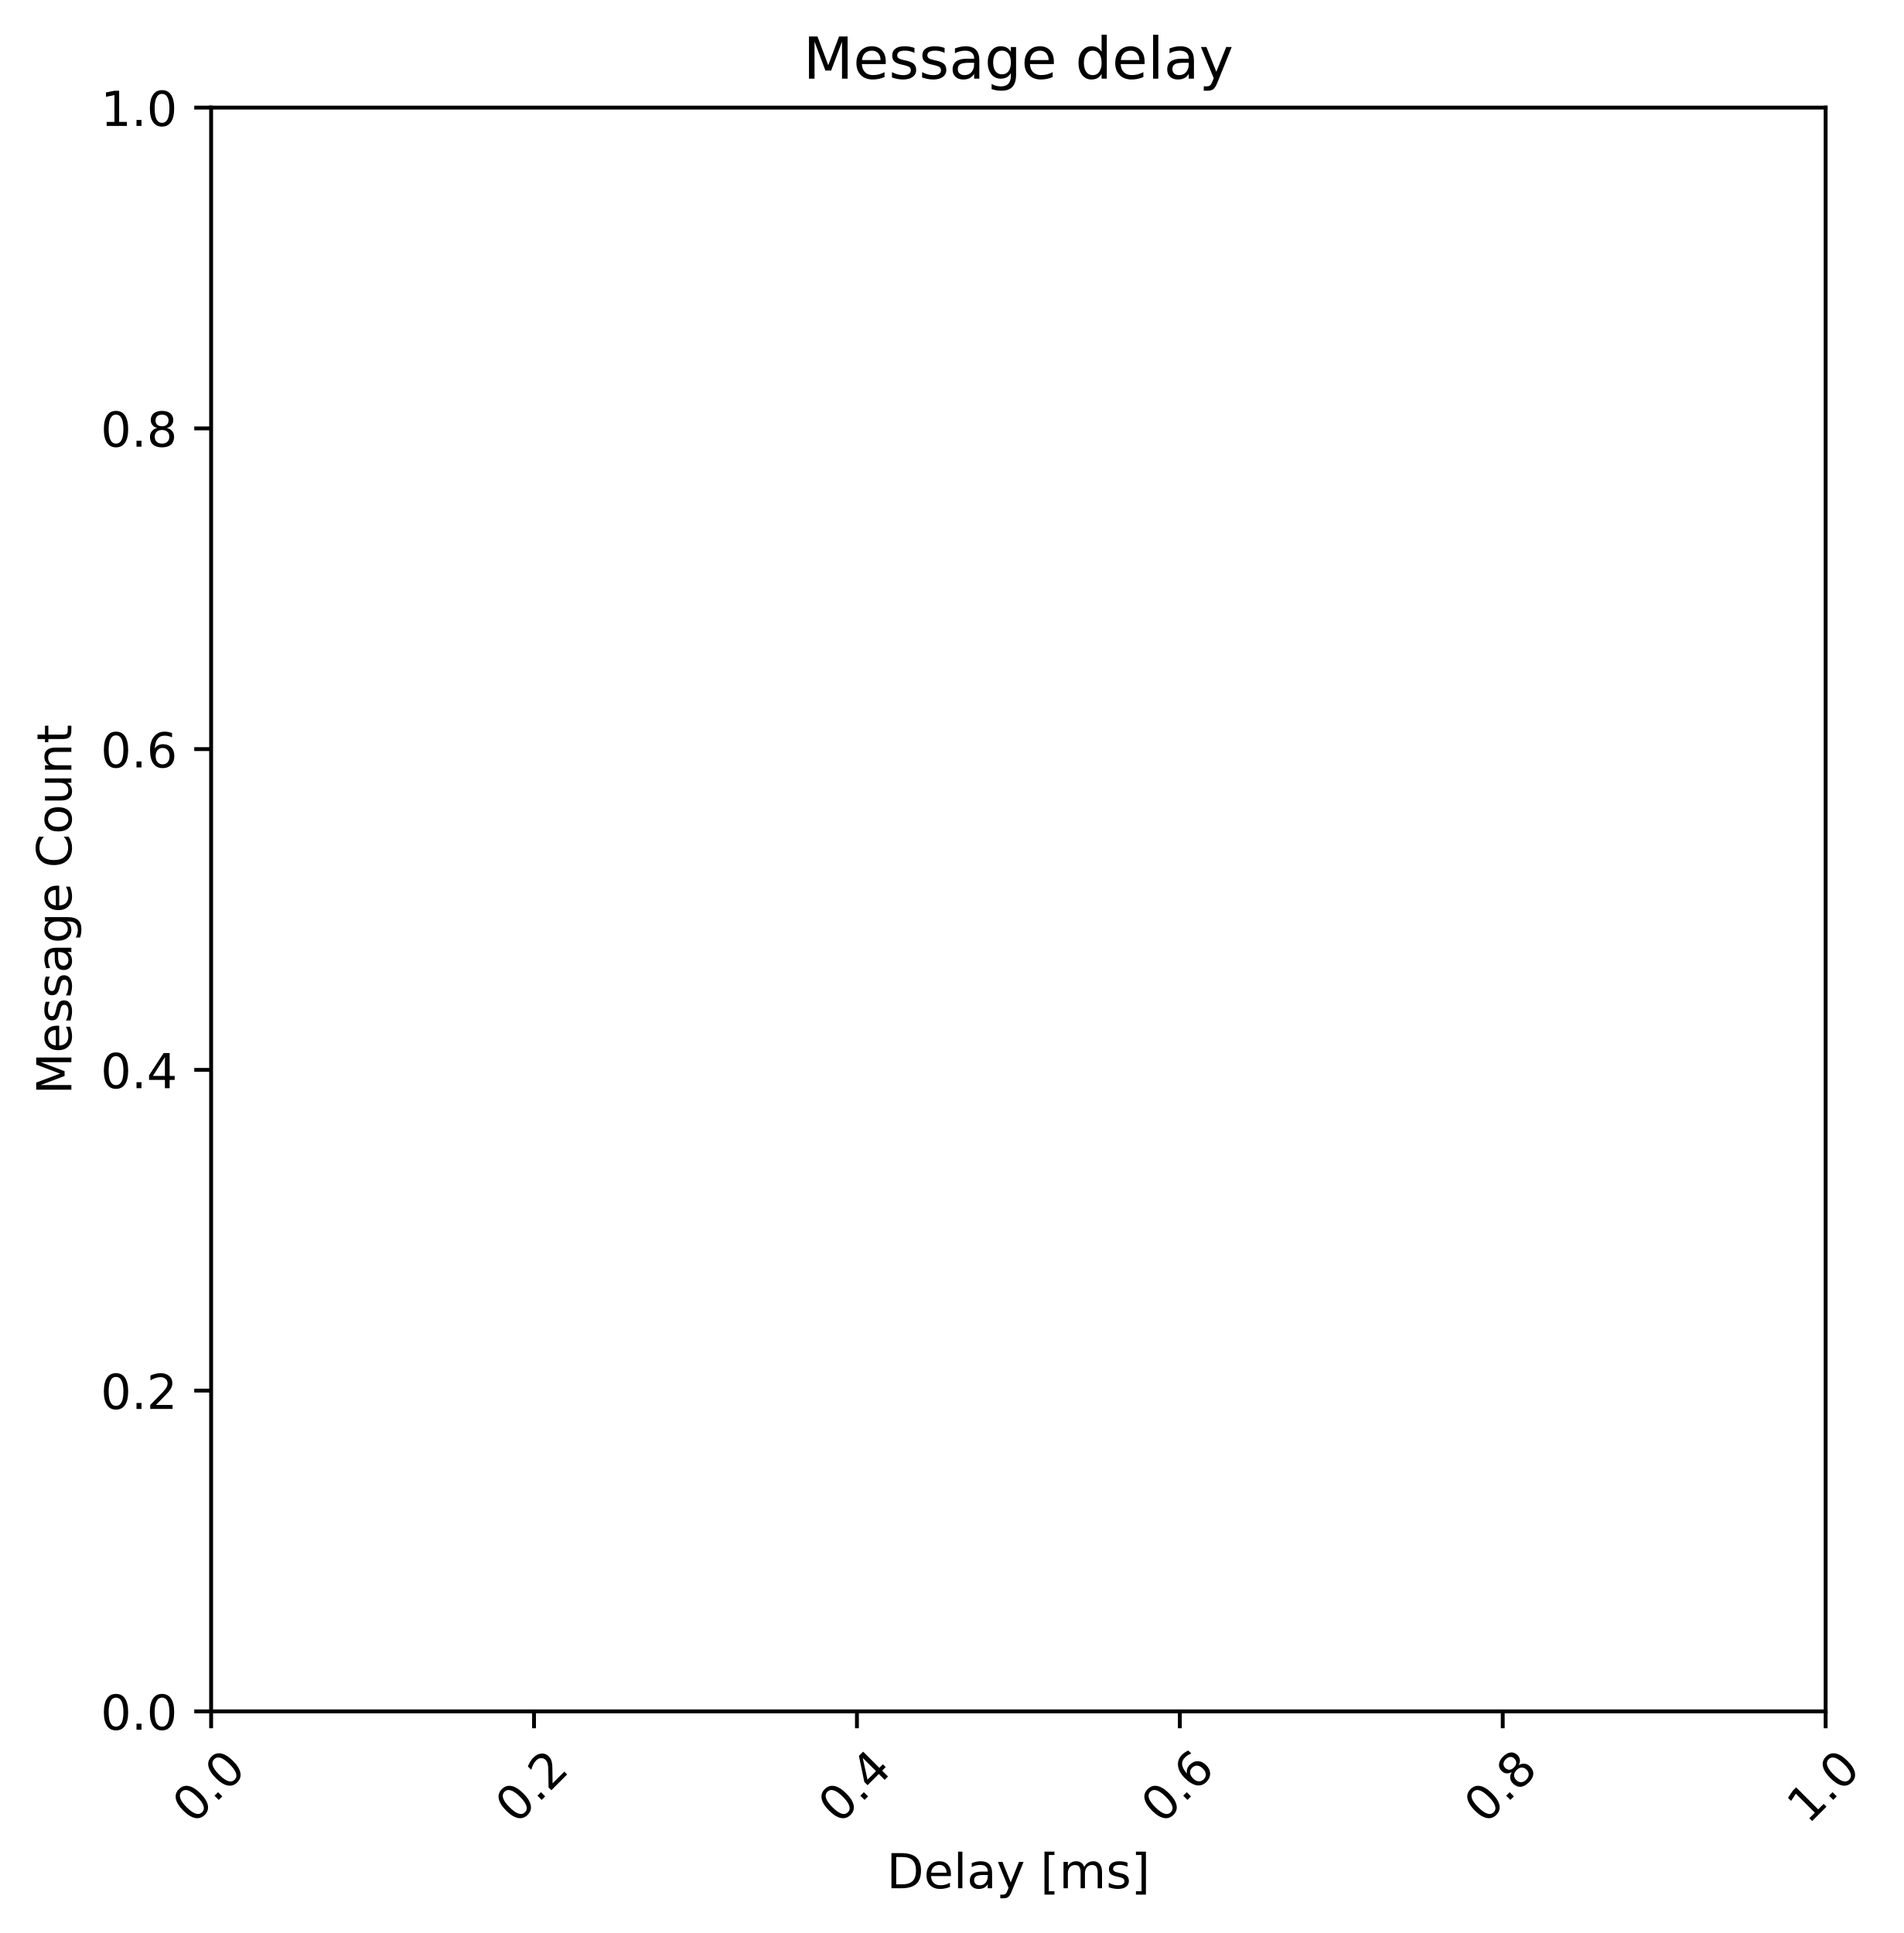
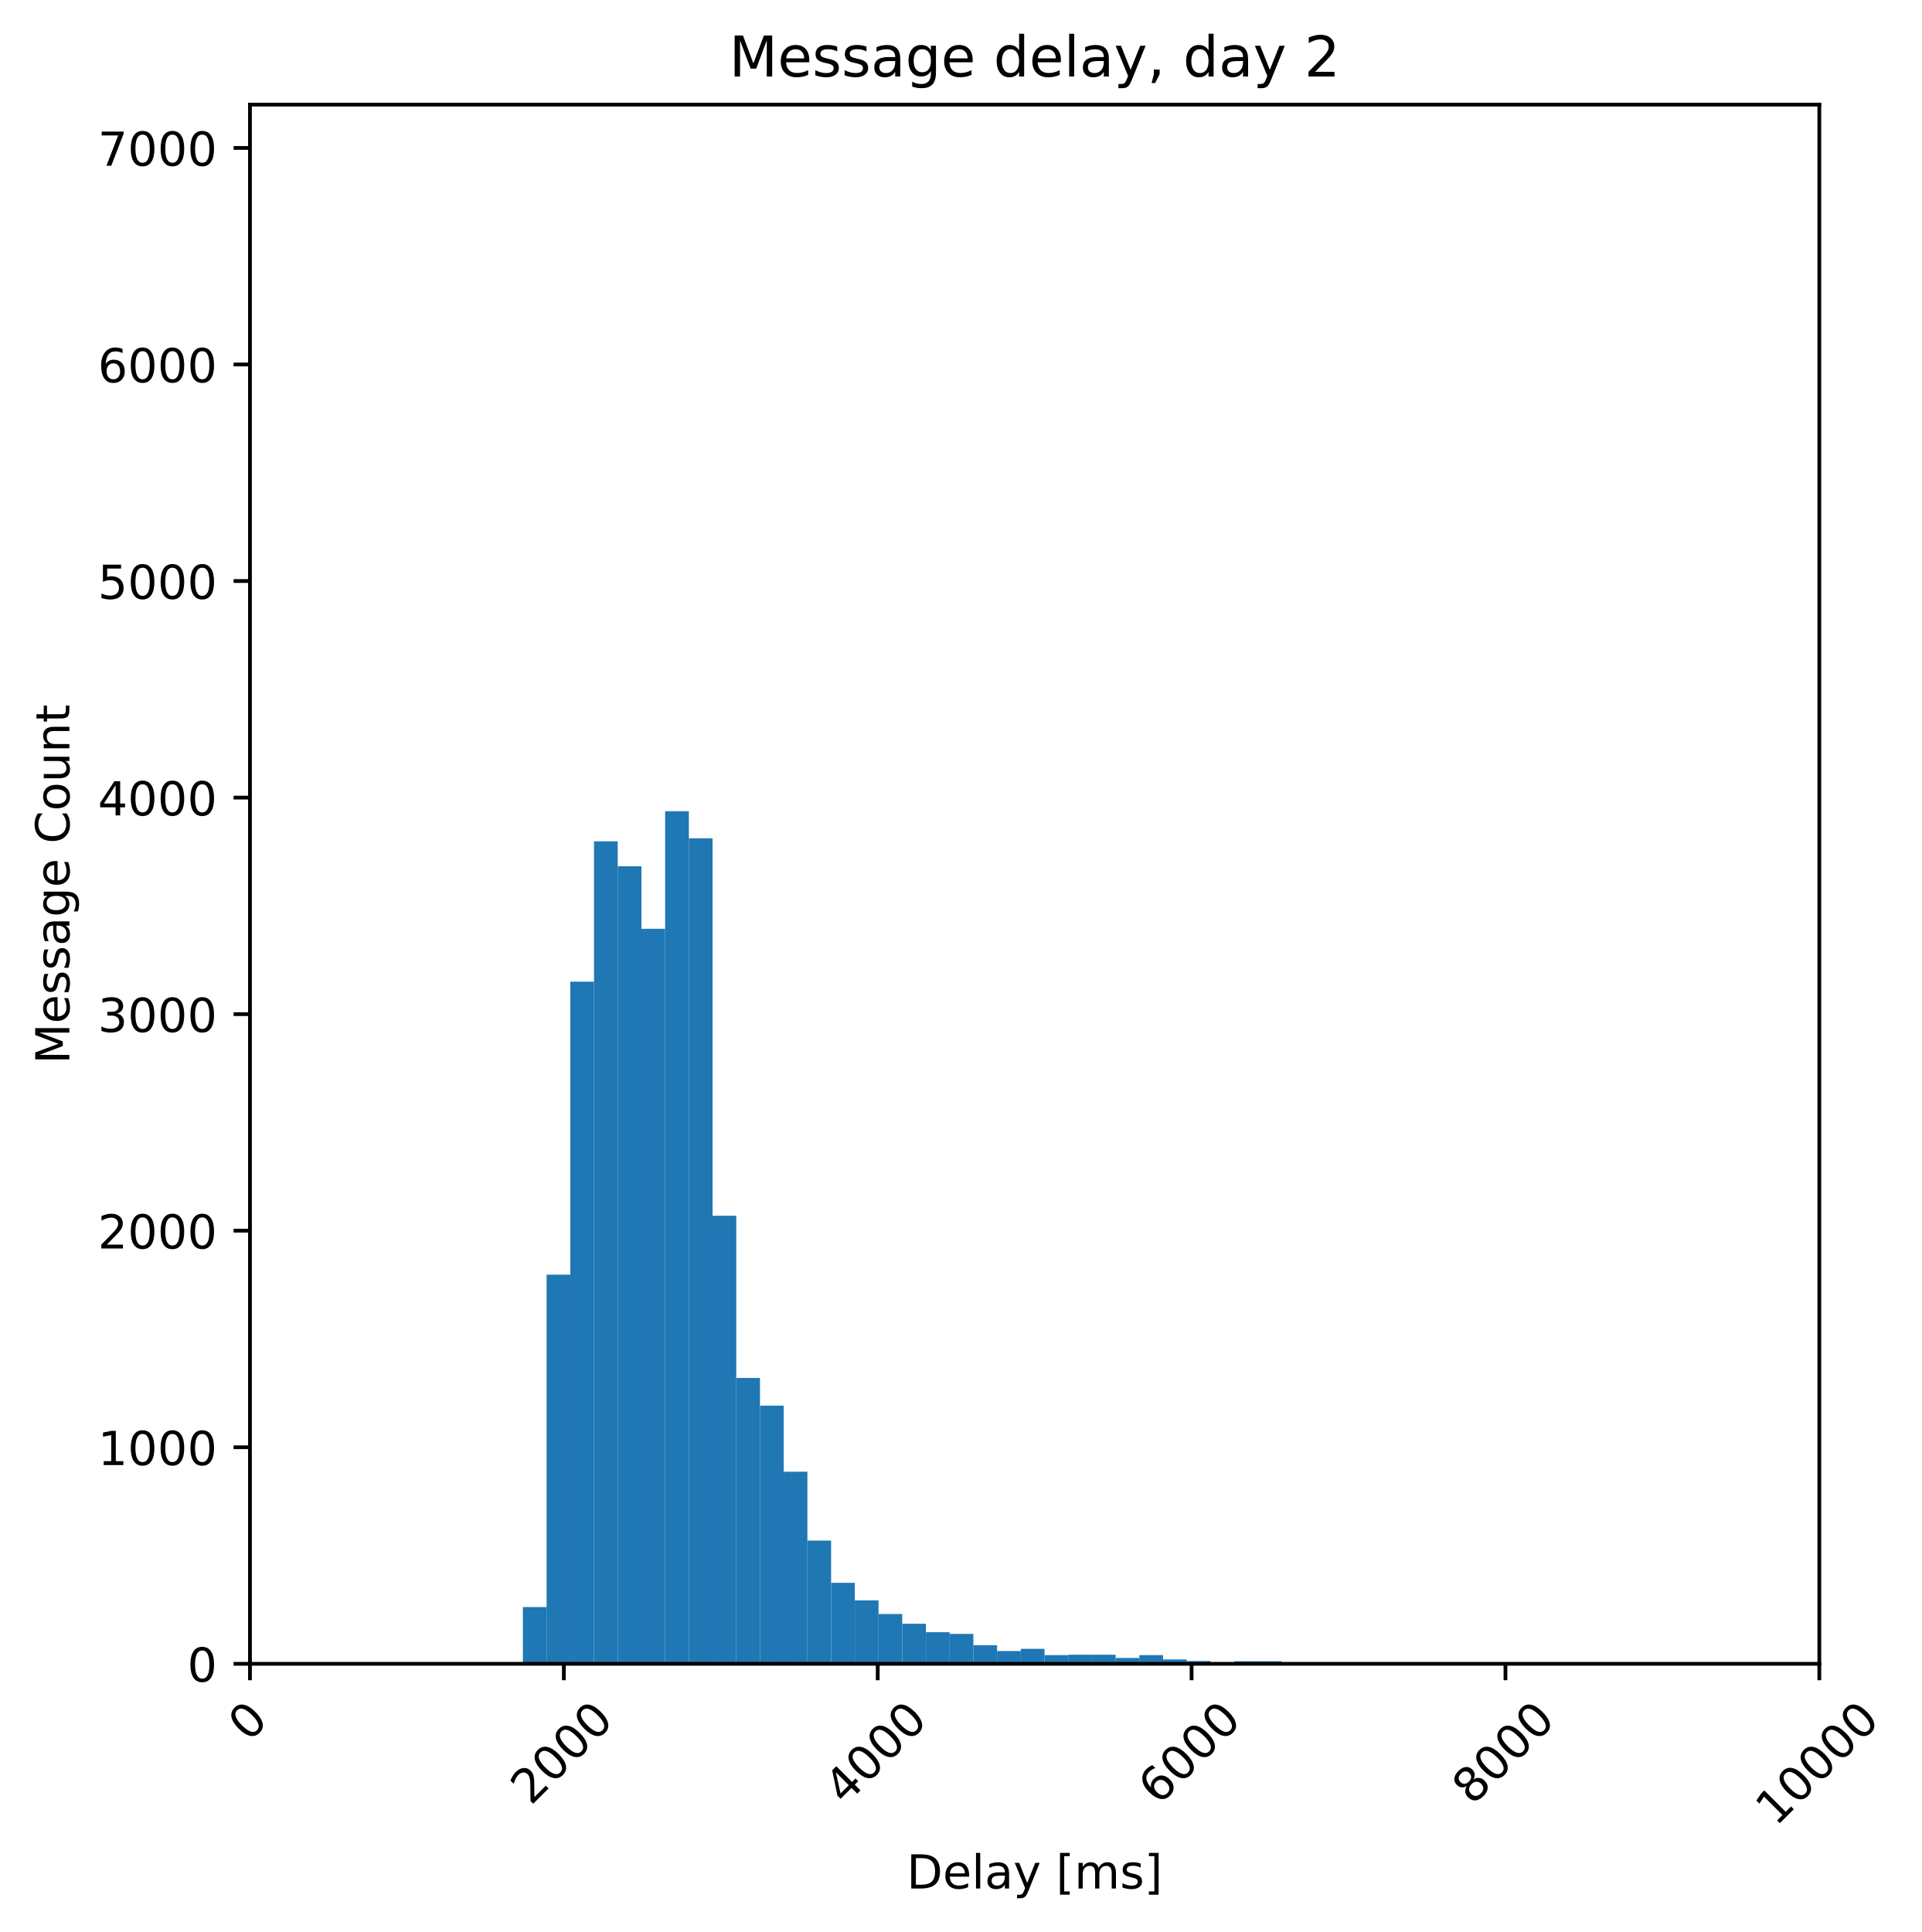
- <svg xmlns="http://www.w3.org/2000/svg" xmlns:xlink="http://www.w3.org/1999/xlink" height="400.925pt" version="1.1" viewBox="0 0 394.826 400.925" width="394.826pt">
+ <svg xmlns="http://www.w3.org/2000/svg" xmlns:xlink="http://www.w3.org/1999/xlink" height="412.175pt" version="1.1" viewBox="0 0 409.997 412.175" width="409.997pt">
  <defs>
    <style type="text/css">
*{stroke-linecap:butt;stroke-linejoin:round;}
  </style>
  </defs>
  <g id="figure_1">
    <g id="patch_1">
-       <path d="M 0 400.925  L 394.826 400.925  L 394.826 0  L 0 0  z " style="fill:#ffffff;" />
+       <path d="M 0 412.175  L 409.997 412.175  L 409.997 0  L 0 0  z " style="fill:#ffffff;" />
    </g>
    <g id="axes_1">
      <g id="patch_2">
-         <path d="M 43.781 354.958  L 378.581 354.958  L 378.581 22.318  L 43.781 22.318  z " style="fill:#ffffff;" />
+         <path d="M 53.328 354.958  L 388.128 354.958  L 388.128 22.318  L 53.328 22.318  z " style="fill:#ffffff;" />
+       </g>
+       <g id="patch_3">
+         <path clip-path="url(#p74f93c993f)" d="M 111.55 354.958  L 116.608 354.958  L 116.608 342.854  L 111.55 342.854  z " style="fill:#1f77b4;" />
+       </g>
+       <g id="patch_4">
+         <path clip-path="url(#p74f93c993f)" d="M 116.608 354.958  L 121.666 354.958  L 121.666 271.937  L 116.608 271.937  z " style="fill:#1f77b4;" />
+       </g>
+       <g id="patch_5">
+         <path clip-path="url(#p74f93c993f)" d="M 121.666 354.958  L 126.724 354.958  L 126.724 209.428  L 121.666 209.428  z " style="fill:#1f77b4;" />
+       </g>
+       <g id="patch_6">
+         <path clip-path="url(#p74f93c993f)" d="M 126.724 354.958  L 131.782 354.958  L 131.782 179.491  L 126.724 179.491  z " style="fill:#1f77b4;" />
+       </g>
+       <g id="patch_7">
+         <path clip-path="url(#p74f93c993f)" d="M 131.782 354.958  L 136.841 354.958  L 136.841 184.804  L 131.782 184.804  z " style="fill:#1f77b4;" />
+       </g>
+       <g id="patch_8">
+         <path clip-path="url(#p74f93c993f)" d="M 136.841 354.958  L 141.899 354.958  L 141.899 198.155  L 136.841 198.155  z " style="fill:#1f77b4;" />
+       </g>
+       <g id="patch_9">
+         <path clip-path="url(#p74f93c993f)" d="M 141.899 354.958  L 146.957 354.958  L 146.957 173.069  L 141.899 173.069  z " style="fill:#1f77b4;" />
+       </g>
+       <g id="patch_10">
+         <path clip-path="url(#p74f93c993f)" d="M 146.957 354.958  L 152.015 354.958  L 152.015 178.844  L 146.957 178.844  z " style="fill:#1f77b4;" />
+       </g>
+       <g id="patch_11">
+         <path clip-path="url(#p74f93c993f)" d="M 152.015 354.958  L 157.073 354.958  L 157.073 259.37  L 152.015 259.37  z " style="fill:#1f77b4;" />
+       </g>
+       <g id="patch_12">
+         <path clip-path="url(#p74f93c993f)" d="M 157.073 354.958  L 162.131 354.958  L 162.131 293.974  L 157.073 293.974  z " style="fill:#1f77b4;" />
+       </g>
+       <g id="patch_13">
+         <path clip-path="url(#p74f93c993f)" d="M 162.131 354.958  L 167.19 354.958  L 167.19 299.888  L 162.131 299.888  z " style="fill:#1f77b4;" />
+       </g>
+       <g id="patch_14">
+         <path clip-path="url(#p74f93c993f)" d="M 167.19 354.958  L 172.248 354.958  L 172.248 313.979  L 167.19 313.979  z " style="fill:#1f77b4;" />
+       </g>
+       <g id="patch_15">
+         <path clip-path="url(#p74f93c993f)" d="M 172.248 354.958  L 177.306 354.958  L 177.306 328.67  L 172.248 328.67  z " style="fill:#1f77b4;" />
+       </g>
+       <g id="patch_16">
+         <path clip-path="url(#p74f93c993f)" d="M 177.306 354.958  L 182.364 354.958  L 182.364 337.679  L 177.306 337.679  z " style="fill:#1f77b4;" />
+       </g>
+       <g id="patch_17">
+         <path clip-path="url(#p74f93c993f)" d="M 182.364 354.958  L 187.422 354.958  L 187.422 341.422  L 182.364 341.422  z " style="fill:#1f77b4;" />
+       </g>
+       <g id="patch_18">
+         <path clip-path="url(#p74f93c993f)" d="M 187.422 354.958  L 192.48 354.958  L 192.48 344.332  L 187.422 344.332  z " style="fill:#1f77b4;" />
+       </g>
+       <g id="patch_19">
+         <path clip-path="url(#p74f93c993f)" d="M 192.48 354.958  L 197.539 354.958  L 197.539 346.411  L 192.48 346.411  z " style="fill:#1f77b4;" />
+       </g>
+       <g id="patch_20">
+         <path clip-path="url(#p74f93c993f)" d="M 197.539 354.958  L 202.597 354.958  L 202.597 348.213  L 197.539 348.213  z " style="fill:#1f77b4;" />
+       </g>
+       <g id="patch_21">
+         <path clip-path="url(#p74f93c993f)" d="M 202.597 354.958  L 207.655 354.958  L 207.655 348.583  L 202.597 348.583  z " style="fill:#1f77b4;" />
+       </g>
+       <g id="patch_22">
+         <path clip-path="url(#p74f93c993f)" d="M 207.655 354.958  L 212.713 354.958  L 212.713 350.985  L 207.655 350.985  z " style="fill:#1f77b4;" />
+       </g>
+       <g id="patch_23">
+         <path clip-path="url(#p74f93c993f)" d="M 212.713 354.958  L 217.771 354.958  L 217.771 352.232  L 212.713 352.232  z " style="fill:#1f77b4;" />
+       </g>
+       <g id="patch_24">
+         <path clip-path="url(#p74f93c993f)" d="M 217.771 354.958  L 222.829 354.958  L 222.829 351.77  L 217.771 351.77  z " style="fill:#1f77b4;" />
+       </g>
+       <g id="patch_25">
+         <path clip-path="url(#p74f93c993f)" d="M 222.829 354.958  L 227.887 354.958  L 227.887 353.11  L 222.829 353.11  z " style="fill:#1f77b4;" />
+       </g>
+       <g id="patch_26">
+         <path clip-path="url(#p74f93c993f)" d="M 227.887 354.958  L 232.946 354.958  L 232.946 353.018  L 227.887 353.018  z " style="fill:#1f77b4;" />
+       </g>
+       <g id="patch_27">
+         <path clip-path="url(#p74f93c993f)" d="M 232.946 354.958  L 238.004 354.958  L 238.004 353.018  L 232.946 353.018  z " style="fill:#1f77b4;" />
+       </g>
+       <g id="patch_28">
+         <path clip-path="url(#p74f93c993f)" d="M 238.004 354.958  L 243.062 354.958  L 243.062 353.711  L 238.004 353.711  z " style="fill:#1f77b4;" />
+       </g>
+       <g id="patch_29">
+         <path clip-path="url(#p74f93c993f)" d="M 243.062 354.958  L 248.12 354.958  L 248.12 353.11  L 243.062 353.11  z " style="fill:#1f77b4;" />
+       </g>
+       <g id="patch_30">
+         <path clip-path="url(#p74f93c993f)" d="M 248.12 354.958  L 253.178 354.958  L 253.178 354.034  L 248.12 354.034  z " style="fill:#1f77b4;" />
+       </g>
+       <g id="patch_31">
+         <path clip-path="url(#p74f93c993f)" d="M 253.178 354.958  L 258.236 354.958  L 258.236 354.358  L 253.178 354.358  z " style="fill:#1f77b4;" />
+       </g>
+       <g id="patch_32">
+         <path clip-path="url(#p74f93c993f)" d="M 258.236 354.958  L 263.295 354.958  L 263.295 354.635  L 258.236 354.635  z " style="fill:#1f77b4;" />
+       </g>
+       <g id="patch_33">
+         <path clip-path="url(#p74f93c993f)" d="M 263.295 354.958  L 268.353 354.958  L 268.353 354.404  L 263.295 354.404  z " style="fill:#1f77b4;" />
+       </g>
+       <g id="patch_34">
+         <path clip-path="url(#p74f93c993f)" d="M 268.353 354.958  L 273.411 354.958  L 273.411 354.404  L 268.353 354.404  z " style="fill:#1f77b4;" />
+       </g>
+       <g id="patch_35">
+         <path clip-path="url(#p74f93c993f)" d="M 273.411 354.958  L 278.469 354.958  L 278.469 354.773  L 273.411 354.773  z " style="fill:#1f77b4;" />
+       </g>
+       <g id="patch_36">
+         <path clip-path="url(#p74f93c993f)" d="M 278.469 354.958  L 283.527 354.958  L 283.527 354.773  L 278.469 354.773  z " style="fill:#1f77b4;" />
+       </g>
+       <g id="patch_37">
+         <path clip-path="url(#p74f93c993f)" d="M 283.527 354.958  L 288.585 354.958  L 288.585 354.773  L 283.527 354.773  z " style="fill:#1f77b4;" />
+       </g>
+       <g id="patch_38">
+         <path clip-path="url(#p74f93c993f)" d="M 288.585 354.958  L 293.644 354.958  L 293.644 354.912  L 288.585 354.912  z " style="fill:#1f77b4;" />
+       </g>
+       <g id="patch_39">
+         <path clip-path="url(#p74f93c993f)" d="M 293.644 354.958  L 298.702 354.958  L 298.702 354.866  L 293.644 354.866  z " style="fill:#1f77b4;" />
+       </g>
+       <g id="patch_40">
+         <path clip-path="url(#p74f93c993f)" d="M 298.702 354.958  L 303.76 354.958  L 303.76 354.82  L 298.702 354.82  z " style="fill:#1f77b4;" />
+       </g>
+       <g id="patch_41">
+         <path clip-path="url(#p74f93c993f)" d="M 303.76 354.958  L 308.818 354.958  L 308.818 354.866  L 303.76 354.866  z " style="fill:#1f77b4;" />
+       </g>
+       <g id="patch_42">
+         <path clip-path="url(#p74f93c993f)" d="M 308.818 354.958  L 313.876 354.958  L 313.876 354.958  L 308.818 354.958  z " style="fill:#1f77b4;" />
+       </g>
+       <g id="patch_43">
+         <path clip-path="url(#p74f93c993f)" d="M 313.876 354.958  L 318.934 354.958  L 318.934 354.912  L 313.876 354.912  z " style="fill:#1f77b4;" />
+       </g>
+       <g id="patch_44">
+         <path clip-path="url(#p74f93c993f)" d="M 318.934 354.958  L 323.992 354.958  L 323.992 354.958  L 318.934 354.958  z " style="fill:#1f77b4;" />
+       </g>
+       <g id="patch_45">
+         <path clip-path="url(#p74f93c993f)" d="M 323.992 354.958  L 329.051 354.958  L 329.051 354.958  L 323.992 354.958  z " style="fill:#1f77b4;" />
+       </g>
+       <g id="patch_46">
+         <path clip-path="url(#p74f93c993f)" d="M 329.051 354.958  L 334.109 354.958  L 334.109 354.866  L 329.051 354.866  z " style="fill:#1f77b4;" />
+       </g>
+       <g id="patch_47">
+         <path clip-path="url(#p74f93c993f)" d="M 334.109 354.958  L 339.167 354.958  L 339.167 354.866  L 334.109 354.866  z " style="fill:#1f77b4;" />
+       </g>
+       <g id="patch_48">
+         <path clip-path="url(#p74f93c993f)" d="M 339.167 354.958  L 344.225 354.958  L 344.225 354.912  L 339.167 354.912  z " style="fill:#1f77b4;" />
+       </g>
+       <g id="patch_49">
+         <path clip-path="url(#p74f93c993f)" d="M 344.225 354.958  L 349.283 354.958  L 349.283 354.912  L 344.225 354.912  z " style="fill:#1f77b4;" />
+       </g>
+       <g id="patch_50">
+         <path clip-path="url(#p74f93c993f)" d="M 349.283 354.958  L 354.341 354.958  L 354.341 354.958  L 349.283 354.958  z " style="fill:#1f77b4;" />
+       </g>
+       <g id="patch_51">
+         <path clip-path="url(#p74f93c993f)" d="M 354.341 354.958  L 359.4 354.958  L 359.4 354.958  L 354.341 354.958  z " style="fill:#1f77b4;" />
+       </g>
+       <g id="patch_52">
+         <path clip-path="url(#p74f93c993f)" d="M 359.4 354.958  L 364.458 354.958  L 364.458 354.912  L 359.4 354.912  z " style="fill:#1f77b4;" />
      </g>
      <g id="matplotlib.axis_1">
        <g id="xtick_1">
          <g id="line2d_1">
            <defs>
-               <path d="M 0 0  L 0 3.5  " id="mf57c395396" style="stroke:#000000;stroke-width:0.8;" />
-             </defs>
-             <g>
-               <use style="stroke:#000000;stroke-width:0.8;" x="43.781" xlink:href="#mf57c395396" y="354.958" />
+               <path d="M 0 0  L 0 3.5  " id="m88e9814fb7" style="stroke:#000000;stroke-width:0.8;" />
+             </defs>
+             <g>
+               <use style="stroke:#000000;stroke-width:0.8;" x="53.328" xlink:href="#m88e9814fb7" y="354.958" />
            </g>
          </g>
          <g id="text_1">
            <defs>
              <path d="M 31.781 66.406  Q 24.172 66.406 20.328 58.906  Q 16.5 51.422 16.5 36.375  Q 16.5 21.391 20.328 13.891  Q 24.172 6.391 31.781 6.391  Q 39.453 6.391 43.281 13.891  Q 47.125 21.391 47.125 36.375  Q 47.125 51.422 43.281 58.906  Q 39.453 66.406 31.781 66.406  z M 31.781 74.219  Q 44.047 74.219 50.516 64.516  Q 56.984 54.828 56.984 36.375  Q 56.984 17.969 50.516 8.266  Q 44.047 -1.422 31.781 -1.422  Q 19.531 -1.422 13.062 8.266  Q 6.594 17.969 6.594 36.375  Q 6.594 54.828 13.062 64.516  Q 19.531 74.219 31.781 74.219  z " id="DejaVuSans-48" />
-               <path d="M 10.688 12.406  L 21 12.406  L 21 0  L 10.688 0  z " id="DejaVuSans-46" />
-             </defs>
-             <g transform="translate(40.10982 378.5762)rotate(-45)scale(0.1 -0.1)">
+             </defs>
+             <g transform="translate(53.02981 371.83)rotate(-45)scale(0.1 -0.1)">
              <use xlink:href="#DejaVuSans-48" />
-               <use x="63.623" xlink:href="#DejaVuSans-46" />
-               <use x="95.41" xlink:href="#DejaVuSans-48" />
            </g>
          </g>
        </g>
        <g id="xtick_2">
          <g id="line2d_2">
            <g>
-               <use style="stroke:#000000;stroke-width:0.8;" x="110.741" xlink:href="#mf57c395396" y="354.958" />
+               <use style="stroke:#000000;stroke-width:0.8;" x="120.288" xlink:href="#m88e9814fb7" y="354.958" />
            </g>
          </g>
          <g id="text_2">
            <defs>
              <path d="M 19.188 8.297  L 53.609 8.297  L 53.609 0  L 7.328 0  L 7.328 8.297  Q 12.938 14.109 22.625 23.891  Q 32.328 33.688 34.812 36.531  Q 39.547 41.844 41.422 45.531  Q 43.312 49.219 43.312 52.781  Q 43.312 58.594 39.234 62.25  Q 35.156 65.922 28.609 65.922  Q 23.969 65.922 18.812 64.312  Q 13.672 62.703 7.812 59.422  L 7.812 69.391  Q 13.766 71.781 18.938 73  Q 24.125 74.219 28.422 74.219  Q 39.75 74.219 46.484 68.547  Q 53.219 62.891 53.219 53.422  Q 53.219 48.922 51.531 44.891  Q 49.859 40.875 45.406 35.406  Q 44.188 33.984 37.641 27.219  Q 31.109 20.453 19.188 8.297  z " id="DejaVuSans-50" />
            </defs>
-             <g transform="translate(107.0698 378.5762)rotate(-45)scale(0.1 -0.1)">
-               <use xlink:href="#DejaVuSans-48" />
-               <use x="63.623" xlink:href="#DejaVuSans-46" />
-               <use x="95.41" xlink:href="#DejaVuSans-50" />
+             <g transform="translate(113.2414 385.3269)rotate(-45)scale(0.1 -0.1)">
+               <use xlink:href="#DejaVuSans-50" />
+               <use x="63.623" xlink:href="#DejaVuSans-48" />
+               <use x="127.246" xlink:href="#DejaVuSans-48" />
+               <use x="190.869" xlink:href="#DejaVuSans-48" />
            </g>
          </g>
        </g>
        <g id="xtick_3">
          <g id="line2d_3">
            <g>
-               <use style="stroke:#000000;stroke-width:0.8;" x="177.701" xlink:href="#mf57c395396" y="354.958" />
+               <use style="stroke:#000000;stroke-width:0.8;" x="187.248" xlink:href="#m88e9814fb7" y="354.958" />
            </g>
          </g>
          <g id="text_3">
            <defs>
              <path d="M 37.797 64.312  L 12.891 25.391  L 37.797 25.391  z M 35.203 72.906  L 47.609 72.906  L 47.609 25.391  L 58.016 25.391  L 58.016 17.188  L 47.609 17.188  L 47.609 0  L 37.797 0  L 37.797 17.188  L 4.891 17.188  L 4.891 26.703  z " id="DejaVuSans-52" />
            </defs>
-             <g transform="translate(174.0298 378.5762)rotate(-45)scale(0.1 -0.1)">
-               <use xlink:href="#DejaVuSans-48" />
-               <use x="63.623" xlink:href="#DejaVuSans-46" />
-               <use x="95.41" xlink:href="#DejaVuSans-52" />
+             <g transform="translate(180.2014 385.3269)rotate(-45)scale(0.1 -0.1)">
+               <use xlink:href="#DejaVuSans-52" />
+               <use x="63.623" xlink:href="#DejaVuSans-48" />
+               <use x="127.246" xlink:href="#DejaVuSans-48" />
+               <use x="190.869" xlink:href="#DejaVuSans-48" />
            </g>
          </g>
        </g>
        <g id="xtick_4">
          <g id="line2d_4">
            <g>
-               <use style="stroke:#000000;stroke-width:0.8;" x="244.661" xlink:href="#mf57c395396" y="354.958" />
+               <use style="stroke:#000000;stroke-width:0.8;" x="254.208" xlink:href="#m88e9814fb7" y="354.958" />
            </g>
          </g>
          <g id="text_4">
            <defs>
              <path d="M 33.016 40.375  Q 26.375 40.375 22.484 35.828  Q 18.609 31.297 18.609 23.391  Q 18.609 15.531 22.484 10.953  Q 26.375 6.391 33.016 6.391  Q 39.656 6.391 43.531 10.953  Q 47.406 15.531 47.406 23.391  Q 47.406 31.297 43.531 35.828  Q 39.656 40.375 33.016 40.375  z M 52.594 71.297  L 52.594 62.312  Q 48.875 64.062 45.094 64.984  Q 41.312 65.922 37.594 65.922  Q 27.828 65.922 22.672 59.328  Q 17.531 52.734 16.797 39.406  Q 19.672 43.656 24.016 45.922  Q 28.375 48.188 33.594 48.188  Q 44.578 48.188 50.953 41.516  Q 57.328 34.859 57.328 23.391  Q 57.328 12.156 50.688 5.359  Q 44.047 -1.422 33.016 -1.422  Q 20.359 -1.422 13.672 8.266  Q 6.984 17.969 6.984 36.375  Q 6.984 53.656 15.188 63.938  Q 23.391 74.219 37.203 74.219  Q 40.922 74.219 44.703 73.484  Q 48.484 72.75 52.594 71.297  z " id="DejaVuSans-54" />
            </defs>
-             <g transform="translate(240.9898 378.5762)rotate(-45)scale(0.1 -0.1)">
-               <use xlink:href="#DejaVuSans-48" />
-               <use x="63.623" xlink:href="#DejaVuSans-46" />
-               <use x="95.41" xlink:href="#DejaVuSans-54" />
+             <g transform="translate(247.1614 385.3269)rotate(-45)scale(0.1 -0.1)">
+               <use xlink:href="#DejaVuSans-54" />
+               <use x="63.623" xlink:href="#DejaVuSans-48" />
+               <use x="127.246" xlink:href="#DejaVuSans-48" />
+               <use x="190.869" xlink:href="#DejaVuSans-48" />
            </g>
          </g>
        </g>
        <g id="xtick_5">
          <g id="line2d_5">
            <g>
-               <use style="stroke:#000000;stroke-width:0.8;" x="311.621" xlink:href="#mf57c395396" y="354.958" />
+               <use style="stroke:#000000;stroke-width:0.8;" x="321.168" xlink:href="#m88e9814fb7" y="354.958" />
            </g>
          </g>
          <g id="text_5">
            <defs>
              <path d="M 31.781 34.625  Q 24.75 34.625 20.719 30.859  Q 16.703 27.094 16.703 20.516  Q 16.703 13.922 20.719 10.156  Q 24.75 6.391 31.781 6.391  Q 38.812 6.391 42.859 10.172  Q 46.922 13.969 46.922 20.516  Q 46.922 27.094 42.891 30.859  Q 38.875 34.625 31.781 34.625  z M 21.922 38.812  Q 15.578 40.375 12.031 44.719  Q 8.5 49.078 8.5 55.328  Q 8.5 64.062 14.719 69.141  Q 20.953 74.219 31.781 74.219  Q 42.672 74.219 48.875 69.141  Q 55.078 64.062 55.078 55.328  Q 55.078 49.078 51.531 44.719  Q 48 40.375 41.703 38.812  Q 48.828 37.156 52.797 32.312  Q 56.781 27.484 56.781 20.516  Q 56.781 9.906 50.312 4.234  Q 43.844 -1.422 31.781 -1.422  Q 19.734 -1.422 13.25 4.234  Q 6.781 9.906 6.781 20.516  Q 6.781 27.484 10.781 32.312  Q 14.797 37.156 21.922 38.812  z M 18.312 54.391  Q 18.312 48.734 21.844 45.562  Q 25.391 42.391 31.781 42.391  Q 38.141 42.391 41.719 45.562  Q 45.312 48.734 45.312 54.391  Q 45.312 60.062 41.719 63.234  Q 38.141 66.406 31.781 66.406  Q 25.391 66.406 21.844 63.234  Q 18.312 60.062 18.312 54.391  z " id="DejaVuSans-56" />
            </defs>
-             <g transform="translate(307.9498 378.5762)rotate(-45)scale(0.1 -0.1)">
-               <use xlink:href="#DejaVuSans-48" />
-               <use x="63.623" xlink:href="#DejaVuSans-46" />
-               <use x="95.41" xlink:href="#DejaVuSans-56" />
+             <g transform="translate(314.1214 385.3269)rotate(-45)scale(0.1 -0.1)">
+               <use xlink:href="#DejaVuSans-56" />
+               <use x="63.623" xlink:href="#DejaVuSans-48" />
+               <use x="127.246" xlink:href="#DejaVuSans-48" />
+               <use x="190.869" xlink:href="#DejaVuSans-48" />
            </g>
          </g>
        </g>
        <g id="xtick_6">
          <g id="line2d_6">
            <g>
-               <use style="stroke:#000000;stroke-width:0.8;" x="378.581" xlink:href="#mf57c395396" y="354.958" />
+               <use style="stroke:#000000;stroke-width:0.8;" x="388.128" xlink:href="#m88e9814fb7" y="354.958" />
            </g>
          </g>
          <g id="text_6">
            <defs>
              <path d="M 12.406 8.297  L 28.516 8.297  L 28.516 63.922  L 10.984 60.406  L 10.984 69.391  L 28.422 72.906  L 38.281 72.906  L 38.281 8.297  L 54.391 8.297  L 54.391 0  L 12.406 0  z " id="DejaVuSans-49" />
            </defs>
-             <g transform="translate(374.9098 378.5762)rotate(-45)scale(0.1 -0.1)">
+             <g transform="translate(378.8319 389.8259)rotate(-45)scale(0.1 -0.1)">
              <use xlink:href="#DejaVuSans-49" />
-               <use x="63.623" xlink:href="#DejaVuSans-46" />
-               <use x="95.41" xlink:href="#DejaVuSans-48" />
+               <use x="63.623" xlink:href="#DejaVuSans-48" />
+               <use x="127.246" xlink:href="#DejaVuSans-48" />
+               <use x="190.869" xlink:href="#DejaVuSans-48" />
+               <use x="254.492" xlink:href="#DejaVuSans-48" />
            </g>
          </g>
        </g>
        <g id="text_7">
          <defs>
            <path d="M 19.672 64.797  L 19.672 8.109  L 31.594 8.109  Q 46.688 8.109 53.688 14.938  Q 60.688 21.781 60.688 36.531  Q 60.688 51.172 53.688 57.984  Q 46.688 64.797 31.594 64.797  z M 9.812 72.906  L 30.078 72.906  Q 51.266 72.906 61.172 64.094  Q 71.094 55.281 71.094 36.531  Q 71.094 17.672 61.125 8.828  Q 51.172 0 30.078 0  L 9.812 0  z " id="DejaVuSans-68" />
            <path d="M 56.203 29.594  L 56.203 25.203  L 14.891 25.203  Q 15.484 15.922 20.484 11.062  Q 25.484 6.203 34.422 6.203  Q 39.594 6.203 44.453 7.469  Q 49.312 8.734 54.109 11.281  L 54.109 2.781  Q 49.266 0.734 44.188 -0.344  Q 39.109 -1.422 33.891 -1.422  Q 20.797 -1.422 13.156 6.188  Q 5.516 13.812 5.516 26.812  Q 5.516 40.234 12.766 48.109  Q 20.016 56 32.328 56  Q 43.359 56 49.781 48.891  Q 56.203 41.797 56.203 29.594  z M 47.219 32.234  Q 47.125 39.594 43.094 43.984  Q 39.062 48.391 32.422 48.391  Q 24.906 48.391 20.391 44.141  Q 15.875 39.891 15.188 32.172  z " id="DejaVuSans-101" />
            <path d="M 9.422 75.984  L 18.406 75.984  L 18.406 0  L 9.422 0  z " id="DejaVuSans-108" />
            <path d="M 34.281 27.484  Q 23.391 27.484 19.188 25  Q 14.984 22.516 14.984 16.5  Q 14.984 11.719 18.141 8.906  Q 21.297 6.109 26.703 6.109  Q 34.188 6.109 38.703 11.406  Q 43.219 16.703 43.219 25.484  L 43.219 27.484  z M 52.203 31.203  L 52.203 0  L 43.219 0  L 43.219 8.297  Q 40.141 3.328 35.547 0.953  Q 30.953 -1.422 24.312 -1.422  Q 15.922 -1.422 10.953 3.297  Q 6 8.016 6 15.922  Q 6 25.141 12.172 29.828  Q 18.359 34.516 30.609 34.516  L 43.219 34.516  L 43.219 35.406  Q 43.219 41.609 39.141 45  Q 35.062 48.391 27.688 48.391  Q 23 48.391 18.547 47.266  Q 14.109 46.141 10.016 43.891  L 10.016 52.203  Q 14.938 54.109 19.578 55.047  Q 24.219 56 28.609 56  Q 40.484 56 46.344 49.844  Q 52.203 43.703 52.203 31.203  z " id="DejaVuSans-97" />
            <path d="M 32.172 -5.078  Q 28.375 -14.844 24.75 -17.812  Q 21.141 -20.797 15.094 -20.797  L 7.906 -20.797  L 7.906 -13.281  L 13.188 -13.281  Q 16.891 -13.281 18.938 -11.516  Q 21 -9.766 23.484 -3.219  L 25.094 0.875  L 2.984 54.688  L 12.5 54.688  L 29.594 11.922  L 46.688 54.688  L 56.203 54.688  z " id="DejaVuSans-121" />
            <path id="DejaVuSans-32" />
            <path d="M 8.594 75.984  L 29.297 75.984  L 29.297 69  L 17.578 69  L 17.578 -6.203  L 29.297 -6.203  L 29.297 -13.188  L 8.594 -13.188  z " id="DejaVuSans-91" />
            <path d="M 52 44.188  Q 55.375 50.25 60.062 53.125  Q 64.75 56 71.094 56  Q 79.641 56 84.281 50.016  Q 88.922 44.047 88.922 33.016  L 88.922 0  L 79.891 0  L 79.891 32.719  Q 79.891 40.578 77.094 44.375  Q 74.312 48.188 68.609 48.188  Q 61.625 48.188 57.562 43.547  Q 53.516 38.922 53.516 30.906  L 53.516 0  L 44.484 0  L 44.484 32.719  Q 44.484 40.625 41.703 44.406  Q 38.922 48.188 33.109 48.188  Q 26.219 48.188 22.156 43.531  Q 18.109 38.875 18.109 30.906  L 18.109 0  L 9.078 0  L 9.078 54.688  L 18.109 54.688  L 18.109 46.188  Q 21.188 51.219 25.484 53.609  Q 29.781 56 35.688 56  Q 41.656 56 45.828 52.969  Q 50 49.953 52 44.188  z " id="DejaVuSans-109" />
            <path d="M 44.281 53.078  L 44.281 44.578  Q 40.484 46.531 36.375 47.5  Q 32.281 48.484 27.875 48.484  Q 21.188 48.484 17.844 46.438  Q 14.5 44.391 14.5 40.281  Q 14.5 37.156 16.891 35.375  Q 19.281 33.594 26.516 31.984  L 29.594 31.297  Q 39.156 29.25 43.188 25.516  Q 47.219 21.781 47.219 15.094  Q 47.219 7.469 41.188 3.016  Q 35.156 -1.422 24.609 -1.422  Q 20.219 -1.422 15.453 -0.562  Q 10.688 0.297 5.422 2  L 5.422 11.281  Q 10.406 8.688 15.234 7.391  Q 20.062 6.109 24.812 6.109  Q 31.156 6.109 34.562 8.281  Q 37.984 10.453 37.984 14.406  Q 37.984 18.062 35.516 20.016  Q 33.062 21.969 24.703 23.781  L 21.578 24.516  Q 13.234 26.266 9.516 29.906  Q 5.812 33.547 5.812 39.891  Q 5.812 47.609 11.281 51.797  Q 16.75 56 26.812 56  Q 31.781 56 36.172 55.266  Q 40.578 54.547 44.281 53.078  z " id="DejaVuSans-115" />
            <path d="M 30.422 75.984  L 30.422 -13.188  L 9.719 -13.188  L 9.719 -6.203  L 21.391 -6.203  L 21.391 69  L 9.719 69  L 9.719 75.984  z " id="DejaVuSans-93" />
          </defs>
-           <g transform="translate(183.8766 391.6452)scale(0.1 -0.1)">
+           <g transform="translate(193.4234 402.8949)scale(0.1 -0.1)">
            <use xlink:href="#DejaVuSans-68" />
            <use x="77.002" xlink:href="#DejaVuSans-101" />
            <use x="138.525" xlink:href="#DejaVuSans-108" />
            <use x="166.309" xlink:href="#DejaVuSans-97" />
            <use x="227.588" xlink:href="#DejaVuSans-121" />
            <use x="286.768" xlink:href="#DejaVuSans-32" />
            <use x="318.555" xlink:href="#DejaVuSans-91" />
            <use x="357.568" xlink:href="#DejaVuSans-109" />
            <use x="454.98" xlink:href="#DejaVuSans-115" />
            <use x="507.08" xlink:href="#DejaVuSans-93" />
          </g>
        </g>
      </g>
      <g id="matplotlib.axis_2">
        <g id="ytick_1">
          <g id="line2d_7">
            <defs>
-               <path d="M 0 0  L -3.5 0  " id="m968cec6166" style="stroke:#000000;stroke-width:0.8;" />
-             </defs>
-             <g>
-               <use style="stroke:#000000;stroke-width:0.8;" x="43.781" xlink:href="#m968cec6166" y="354.958" />
+               <path d="M 0 0  L -3.5 0  " id="mebf9fa71eb" style="stroke:#000000;stroke-width:0.8;" />
+             </defs>
+             <g>
+               <use style="stroke:#000000;stroke-width:0.8;" x="53.328" xlink:href="#mebf9fa71eb" y="354.958" />
            </g>
          </g>
          <g id="text_8">
-             <g transform="translate(20.87813 358.7573)scale(0.1 -0.1)">
+             <g transform="translate(39.96563 358.7573)scale(0.1 -0.1)">
              <use xlink:href="#DejaVuSans-48" />
-               <use x="63.623" xlink:href="#DejaVuSans-46" />
-               <use x="95.41" xlink:href="#DejaVuSans-48" />
            </g>
          </g>
        </g>
        <g id="ytick_2">
          <g id="line2d_8">
            <g>
-               <use style="stroke:#000000;stroke-width:0.8;" x="43.781" xlink:href="#m968cec6166" y="288.43" />
+               <use style="stroke:#000000;stroke-width:0.8;" x="53.328" xlink:href="#mebf9fa71eb" y="308.758" />
            </g>
          </g>
          <g id="text_9">
-             <g transform="translate(20.87813 292.2293)scale(0.1 -0.1)">
-               <use xlink:href="#DejaVuSans-48" />
-               <use x="63.623" xlink:href="#DejaVuSans-46" />
-               <use x="95.41" xlink:href="#DejaVuSans-50" />
+             <g transform="translate(20.87813 312.5573)scale(0.1 -0.1)">
+               <use xlink:href="#DejaVuSans-49" />
+               <use x="63.623" xlink:href="#DejaVuSans-48" />
+               <use x="127.246" xlink:href="#DejaVuSans-48" />
+               <use x="190.869" xlink:href="#DejaVuSans-48" />
            </g>
          </g>
        </g>
        <g id="ytick_3">
          <g id="line2d_9">
            <g>
-               <use style="stroke:#000000;stroke-width:0.8;" x="43.781" xlink:href="#m968cec6166" y="221.902" />
+               <use style="stroke:#000000;stroke-width:0.8;" x="53.328" xlink:href="#mebf9fa71eb" y="262.558" />
            </g>
          </g>
          <g id="text_10">
-             <g transform="translate(20.87813 225.7013)scale(0.1 -0.1)">
-               <use xlink:href="#DejaVuSans-48" />
-               <use x="63.623" xlink:href="#DejaVuSans-46" />
-               <use x="95.41" xlink:href="#DejaVuSans-52" />
+             <g transform="translate(20.87813 266.3573)scale(0.1 -0.1)">
+               <use xlink:href="#DejaVuSans-50" />
+               <use x="63.623" xlink:href="#DejaVuSans-48" />
+               <use x="127.246" xlink:href="#DejaVuSans-48" />
+               <use x="190.869" xlink:href="#DejaVuSans-48" />
            </g>
          </g>
        </g>
        <g id="ytick_4">
          <g id="line2d_10">
            <g>
-               <use style="stroke:#000000;stroke-width:0.8;" x="43.781" xlink:href="#m968cec6166" y="155.374" />
+               <use style="stroke:#000000;stroke-width:0.8;" x="53.328" xlink:href="#mebf9fa71eb" y="216.358" />
            </g>
          </g>
          <g id="text_11">
-             <g transform="translate(20.87813 159.1733)scale(0.1 -0.1)">
-               <use xlink:href="#DejaVuSans-48" />
-               <use x="63.623" xlink:href="#DejaVuSans-46" />
-               <use x="95.41" xlink:href="#DejaVuSans-54" />
+             <defs>
+               <path d="M 40.578 39.312  Q 47.656 37.797 51.625 33  Q 55.609 28.219 55.609 21.188  Q 55.609 10.406 48.188 4.484  Q 40.766 -1.422 27.094 -1.422  Q 22.516 -1.422 17.656 -0.516  Q 12.797 0.391 7.625 2.203  L 7.625 11.719  Q 11.719 9.328 16.594 8.109  Q 21.484 6.891 26.812 6.891  Q 36.078 6.891 40.938 10.547  Q 45.797 14.203 45.797 21.188  Q 45.797 27.641 41.281 31.266  Q 36.766 34.906 28.719 34.906  L 20.219 34.906  L 20.219 43.016  L 29.109 43.016  Q 36.375 43.016 40.234 45.922  Q 44.094 48.828 44.094 54.297  Q 44.094 59.906 40.109 62.906  Q 36.141 65.922 28.719 65.922  Q 24.656 65.922 20.016 65.031  Q 15.375 64.156 9.812 62.312  L 9.812 71.094  Q 15.438 72.656 20.344 73.438  Q 25.25 74.219 29.594 74.219  Q 40.828 74.219 47.359 69.109  Q 53.906 64.016 53.906 55.328  Q 53.906 49.266 50.438 45.094  Q 46.969 40.922 40.578 39.312  z " id="DejaVuSans-51" />
+             </defs>
+             <g transform="translate(20.87813 220.1573)scale(0.1 -0.1)">
+               <use xlink:href="#DejaVuSans-51" />
+               <use x="63.623" xlink:href="#DejaVuSans-48" />
+               <use x="127.246" xlink:href="#DejaVuSans-48" />
+               <use x="190.869" xlink:href="#DejaVuSans-48" />
            </g>
          </g>
        </g>
        <g id="ytick_5">
          <g id="line2d_11">
            <g>
-               <use style="stroke:#000000;stroke-width:0.8;" x="43.781" xlink:href="#m968cec6166" y="88.846" />
+               <use style="stroke:#000000;stroke-width:0.8;" x="53.328" xlink:href="#mebf9fa71eb" y="170.158" />
            </g>
          </g>
          <g id="text_12">
-             <g transform="translate(20.87813 92.64534)scale(0.1 -0.1)">
-               <use xlink:href="#DejaVuSans-48" />
-               <use x="63.623" xlink:href="#DejaVuSans-46" />
-               <use x="95.41" xlink:href="#DejaVuSans-56" />
+             <g transform="translate(20.87813 173.9573)scale(0.1 -0.1)">
+               <use xlink:href="#DejaVuSans-52" />
+               <use x="63.623" xlink:href="#DejaVuSans-48" />
+               <use x="127.246" xlink:href="#DejaVuSans-48" />
+               <use x="190.869" xlink:href="#DejaVuSans-48" />
            </g>
          </g>
        </g>
        <g id="ytick_6">
          <g id="line2d_12">
            <g>
-               <use style="stroke:#000000;stroke-width:0.8;" x="43.781" xlink:href="#m968cec6166" y="22.318" />
+               <use style="stroke:#000000;stroke-width:0.8;" x="53.328" xlink:href="#mebf9fa71eb" y="123.958" />
            </g>
          </g>
          <g id="text_13">
-             <g transform="translate(20.87813 26.11734)scale(0.1 -0.1)">
-               <use xlink:href="#DejaVuSans-49" />
-               <use x="63.623" xlink:href="#DejaVuSans-46" />
-               <use x="95.41" xlink:href="#DejaVuSans-48" />
-             </g>
-           </g>
-         </g>
-         <g id="text_14">
+             <defs>
+               <path d="M 10.797 72.906  L 49.516 72.906  L 49.516 64.594  L 19.828 64.594  L 19.828 46.734  Q 21.969 47.469 24.109 47.828  Q 26.266 48.188 28.422 48.188  Q 40.625 48.188 47.75 41.5  Q 54.891 34.812 54.891 23.391  Q 54.891 11.625 47.562 5.094  Q 40.234 -1.422 26.906 -1.422  Q 22.312 -1.422 17.547 -0.641  Q 12.797 0.141 7.719 1.703  L 7.719 11.625  Q 12.109 9.234 16.797 8.062  Q 21.484 6.891 26.703 6.891  Q 35.156 6.891 40.078 11.328  Q 45.016 15.766 45.016 23.391  Q 45.016 31 40.078 35.438  Q 35.156 39.891 26.703 39.891  Q 22.75 39.891 18.812 39.016  Q 14.891 38.141 10.797 36.281  z " id="DejaVuSans-53" />
+             </defs>
+             <g transform="translate(20.87813 127.7573)scale(0.1 -0.1)">
+               <use xlink:href="#DejaVuSans-53" />
+               <use x="63.623" xlink:href="#DejaVuSans-48" />
+               <use x="127.246" xlink:href="#DejaVuSans-48" />
+               <use x="190.869" xlink:href="#DejaVuSans-48" />
+             </g>
+           </g>
+         </g>
+         <g id="ytick_7">
+           <g id="line2d_13">
+             <g>
+               <use style="stroke:#000000;stroke-width:0.8;" x="53.328" xlink:href="#mebf9fa71eb" y="77.758" />
+             </g>
+           </g>
+           <g id="text_14">
+             <g transform="translate(20.87813 81.55734)scale(0.1 -0.1)">
+               <use xlink:href="#DejaVuSans-54" />
+               <use x="63.623" xlink:href="#DejaVuSans-48" />
+               <use x="127.246" xlink:href="#DejaVuSans-48" />
+               <use x="190.869" xlink:href="#DejaVuSans-48" />
+             </g>
+           </g>
+         </g>
+         <g id="ytick_8">
+           <g id="line2d_14">
+             <g>
+               <use style="stroke:#000000;stroke-width:0.8;" x="53.328" xlink:href="#mebf9fa71eb" y="31.558" />
+             </g>
+           </g>
+           <g id="text_15">
+             <defs>
+               <path d="M 8.203 72.906  L 55.078 72.906  L 55.078 68.703  L 28.609 0  L 18.312 0  L 43.219 64.594  L 8.203 64.594  z " id="DejaVuSans-55" />
+             </defs>
+             <g transform="translate(20.87813 35.35734)scale(0.1 -0.1)">
+               <use xlink:href="#DejaVuSans-55" />
+               <use x="63.623" xlink:href="#DejaVuSans-48" />
+               <use x="127.246" xlink:href="#DejaVuSans-48" />
+               <use x="190.869" xlink:href="#DejaVuSans-48" />
+             </g>
+           </g>
+         </g>
+         <g id="text_16">
          <defs>
            <path d="M 9.812 72.906  L 24.516 72.906  L 43.109 23.297  L 61.812 72.906  L 76.516 72.906  L 76.516 0  L 66.891 0  L 66.891 64.016  L 48.094 14.016  L 38.188 14.016  L 19.391 64.016  L 19.391 0  L 9.812 0  z " id="DejaVuSans-77" />
            <path d="M 45.406 27.984  Q 45.406 37.75 41.375 43.109  Q 37.359 48.484 30.078 48.484  Q 22.859 48.484 18.828 43.109  Q 14.797 37.75 14.797 27.984  Q 14.797 18.266 18.828 12.891  Q 22.859 7.516 30.078 7.516  Q 37.359 7.516 41.375 12.891  Q 45.406 18.266 45.406 27.984  z M 54.391 6.781  Q 54.391 -7.172 48.188 -13.984  Q 42 -20.797 29.203 -20.797  Q 24.469 -20.797 20.266 -20.094  Q 16.062 -19.391 12.109 -17.922  L 12.109 -9.188  Q 16.062 -11.328 19.922 -12.344  Q 23.781 -13.375 27.781 -13.375  Q 36.625 -13.375 41.016 -8.766  Q 45.406 -4.156 45.406 5.172  L 45.406 9.625  Q 42.625 4.781 38.281 2.391  Q 33.938 0 27.875 0  Q 17.828 0 11.672 7.656  Q 5.516 15.328 5.516 27.984  Q 5.516 40.672 11.672 48.328  Q 17.828 56 27.875 56  Q 33.938 56 38.281 53.609  Q 42.625 51.219 45.406 46.391  L 45.406 54.688  L 54.391 54.688  z " id="DejaVuSans-103" />
            <path d="M 64.406 67.281  L 64.406 56.891  Q 59.422 61.531 53.781 63.812  Q 48.141 66.109 41.797 66.109  Q 29.297 66.109 22.656 58.469  Q 16.016 50.828 16.016 36.375  Q 16.016 21.969 22.656 14.328  Q 29.297 6.688 41.797 6.688  Q 48.141 6.688 53.781 8.984  Q 59.422 11.281 64.406 15.922  L 64.406 5.609  Q 59.234 2.094 53.438 0.328  Q 47.656 -1.422 41.219 -1.422  Q 24.656 -1.422 15.125 8.703  Q 5.609 18.844 5.609 36.375  Q 5.609 53.953 15.125 64.078  Q 24.656 74.219 41.219 74.219  Q 47.75 74.219 53.531 72.484  Q 59.328 70.75 64.406 67.281  z " id="DejaVuSans-67" />
            <path d="M 30.609 48.391  Q 23.391 48.391 19.188 42.75  Q 14.984 37.109 14.984 27.297  Q 14.984 17.484 19.156 11.844  Q 23.344 6.203 30.609 6.203  Q 37.797 6.203 41.984 11.859  Q 46.188 17.531 46.188 27.297  Q 46.188 37.016 41.984 42.703  Q 37.797 48.391 30.609 48.391  z M 30.609 56  Q 42.328 56 49.016 48.375  Q 55.719 40.766 55.719 27.297  Q 55.719 13.875 49.016 6.219  Q 42.328 -1.422 30.609 -1.422  Q 18.844 -1.422 12.172 6.219  Q 5.516 13.875 5.516 27.297  Q 5.516 40.766 12.172 48.375  Q 18.844 56 30.609 56  z " id="DejaVuSans-111" />
            <path d="M 8.5 21.578  L 8.5 54.688  L 17.484 54.688  L 17.484 21.922  Q 17.484 14.156 20.5 10.266  Q 23.531 6.391 29.594 6.391  Q 36.859 6.391 41.078 11.031  Q 45.312 15.672 45.312 23.688  L 45.312 54.688  L 54.297 54.688  L 54.297 0  L 45.312 0  L 45.312 8.406  Q 42.047 3.422 37.719 1  Q 33.406 -1.422 27.688 -1.422  Q 18.266 -1.422 13.375 4.438  Q 8.5 10.297 8.5 21.578  z M 31.109 56  z " id="DejaVuSans-117" />
            <path d="M 54.891 33.016  L 54.891 0  L 45.906 0  L 45.906 32.719  Q 45.906 40.484 42.875 44.328  Q 39.844 48.188 33.797 48.188  Q 26.516 48.188 22.312 43.547  Q 18.109 38.922 18.109 30.906  L 18.109 0  L 9.078 0  L 9.078 54.688  L 18.109 54.688  L 18.109 46.188  Q 21.344 51.125 25.703 53.562  Q 30.078 56 35.797 56  Q 45.219 56 50.047 50.172  Q 54.891 44.344 54.891 33.016  z " id="DejaVuSans-110" />
            <path d="M 18.312 70.219  L 18.312 54.688  L 36.812 54.688  L 36.812 47.703  L 18.312 47.703  L 18.312 18.016  Q 18.312 11.328 20.141 9.422  Q 21.969 7.516 27.594 7.516  L 36.812 7.516  L 36.812 0  L 27.594 0  Q 17.188 0 13.234 3.875  Q 9.281 7.766 9.281 18.016  L 9.281 47.703  L 2.688 47.703  L 2.688 54.688  L 9.281 54.688  L 9.281 70.219  z " id="DejaVuSans-116" />
          </defs>
          <g transform="translate(14.79844 226.9905)rotate(-90)scale(0.1 -0.1)">
            <use xlink:href="#DejaVuSans-77" />
            <use x="86.279" xlink:href="#DejaVuSans-101" />
            <use x="147.803" xlink:href="#DejaVuSans-115" />
            <use x="199.902" xlink:href="#DejaVuSans-115" />
            <use x="252.002" xlink:href="#DejaVuSans-97" />
            <use x="313.281" xlink:href="#DejaVuSans-103" />
            <use x="376.758" xlink:href="#DejaVuSans-101" />
            <use x="438.281" xlink:href="#DejaVuSans-32" />
            <use x="470.068" xlink:href="#DejaVuSans-67" />
            <use x="539.893" xlink:href="#DejaVuSans-111" />
            <use x="601.074" xlink:href="#DejaVuSans-117" />
            <use x="664.453" xlink:href="#DejaVuSans-110" />
            <use x="727.832" xlink:href="#DejaVuSans-116" />
          </g>
        </g>
      </g>
-       <g id="patch_3">
-         <path d="M 43.781 354.958  L 43.781 22.318  " style="fill:none;stroke:#000000;stroke-linecap:square;stroke-linejoin:miter;stroke-width:0.8;" />
-       </g>
-       <g id="patch_4">
-         <path d="M 378.581 354.958  L 378.581 22.318  " style="fill:none;stroke:#000000;stroke-linecap:square;stroke-linejoin:miter;stroke-width:0.8;" />
-       </g>
-       <g id="patch_5">
-         <path d="M 43.781 354.958  L 378.581 354.958  " style="fill:none;stroke:#000000;stroke-linecap:square;stroke-linejoin:miter;stroke-width:0.8;" />
-       </g>
-       <g id="patch_6">
-         <path d="M 43.781 22.318  L 378.581 22.318  " style="fill:none;stroke:#000000;stroke-linecap:square;stroke-linejoin:miter;stroke-width:0.8;" />
-       </g>
-       <g id="text_15">
+       <g id="patch_53">
+         <path d="M 53.328 354.958  L 53.328 22.318  " style="fill:none;stroke:#000000;stroke-linecap:square;stroke-linejoin:miter;stroke-width:0.8;" />
+       </g>
+       <g id="patch_54">
+         <path d="M 388.128 354.958  L 388.128 22.318  " style="fill:none;stroke:#000000;stroke-linecap:square;stroke-linejoin:miter;stroke-width:0.8;" />
+       </g>
+       <g id="patch_55">
+         <path d="M 53.328 354.958  L 388.128 354.958  " style="fill:none;stroke:#000000;stroke-linecap:square;stroke-linejoin:miter;stroke-width:0.8;" />
+       </g>
+       <g id="patch_56">
+         <path d="M 53.328 22.318  L 388.128 22.318  " style="fill:none;stroke:#000000;stroke-linecap:square;stroke-linejoin:miter;stroke-width:0.8;" />
+       </g>
+       <g id="text_17">
        <defs>
          <path d="M 45.406 46.391  L 45.406 75.984  L 54.391 75.984  L 54.391 0  L 45.406 0  L 45.406 8.203  Q 42.578 3.328 38.25 0.953  Q 33.938 -1.422 27.875 -1.422  Q 17.969 -1.422 11.734 6.484  Q 5.516 14.406 5.516 27.297  Q 5.516 40.188 11.734 48.094  Q 17.969 56 27.875 56  Q 33.938 56 38.25 53.625  Q 42.578 51.266 45.406 46.391  z M 14.797 27.297  Q 14.797 17.391 18.875 11.75  Q 22.953 6.109 30.078 6.109  Q 37.203 6.109 41.297 11.75  Q 45.406 17.391 45.406 27.297  Q 45.406 37.203 41.297 42.844  Q 37.203 48.484 30.078 48.484  Q 22.953 48.484 18.875 42.844  Q 14.797 37.203 14.797 27.297  z " id="DejaVuSans-100" />
+           <path d="M 11.719 12.406  L 22.016 12.406  L 22.016 4  L 14.016 -11.625  L 7.719 -11.625  L 11.719 4  z " id="DejaVuSans-44" />
        </defs>
-         <g transform="translate(166.5806 16.31812)scale(0.12 -0.12)">
+         <g transform="translate(155.5522 16.31812)scale(0.12 -0.12)">
          <use xlink:href="#DejaVuSans-77" />
          <use x="86.279" xlink:href="#DejaVuSans-101" />
          <use x="147.803" xlink:href="#DejaVuSans-115" />
          <use x="199.902" xlink:href="#DejaVuSans-115" />
          <use x="252.002" xlink:href="#DejaVuSans-97" />
          <use x="313.281" xlink:href="#DejaVuSans-103" />
          <use x="376.758" xlink:href="#DejaVuSans-101" />
          <use x="438.281" xlink:href="#DejaVuSans-32" />
          <use x="470.068" xlink:href="#DejaVuSans-100" />
          <use x="533.545" xlink:href="#DejaVuSans-101" />
          <use x="595.068" xlink:href="#DejaVuSans-108" />
          <use x="622.852" xlink:href="#DejaVuSans-97" />
          <use x="684.131" xlink:href="#DejaVuSans-121" />
+           <use x="743.311" xlink:href="#DejaVuSans-44" />
+           <use x="775.098" xlink:href="#DejaVuSans-32" />
+           <use x="806.885" xlink:href="#DejaVuSans-100" />
+           <use x="870.361" xlink:href="#DejaVuSans-97" />
+           <use x="931.641" xlink:href="#DejaVuSans-121" />
+           <use x="990.82" xlink:href="#DejaVuSans-32" />
+           <use x="1022.607" xlink:href="#DejaVuSans-50" />
        </g>
      </g>
    </g>
  </g>
+   <defs>
+     <clipPath id="p74f93c993f">
+       <rect height="332.64" width="334.8" x="53.328" y="22.318" />
+     </clipPath>
+   </defs>
</svg>
